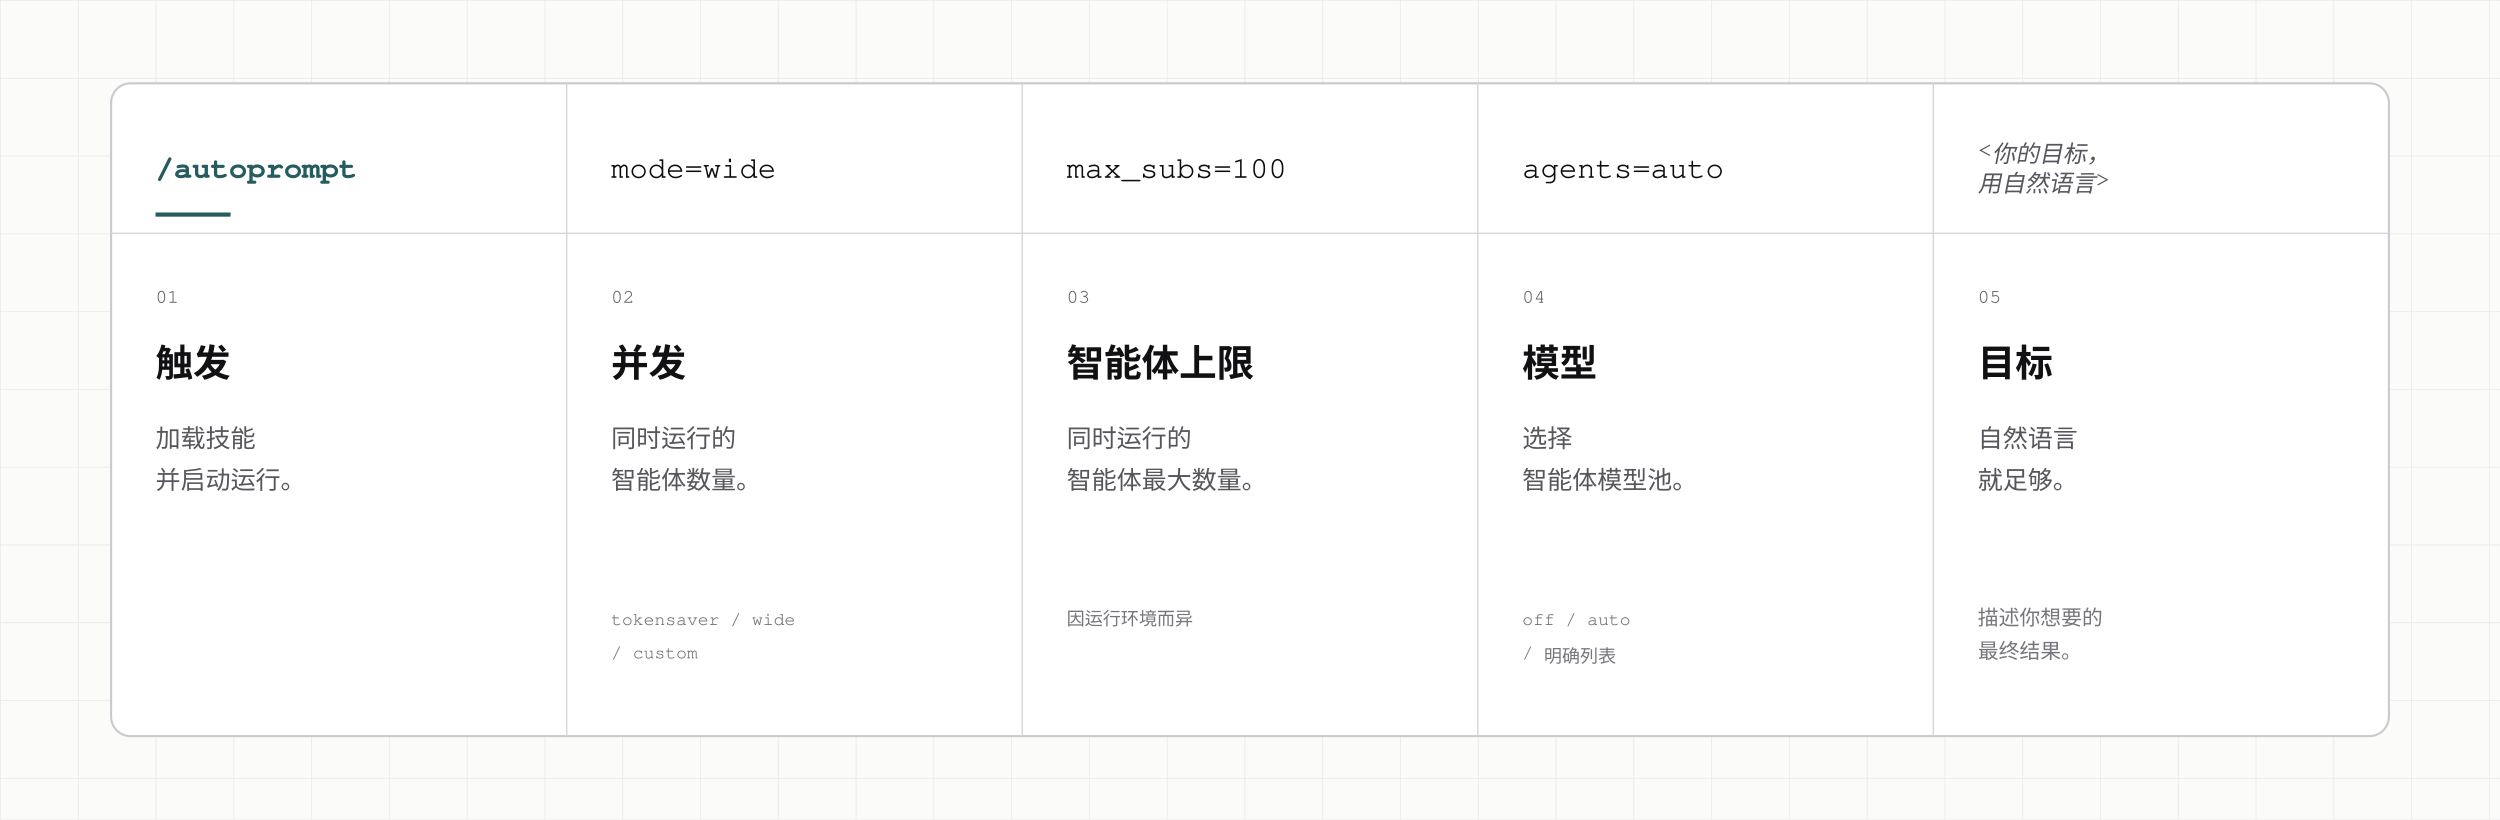
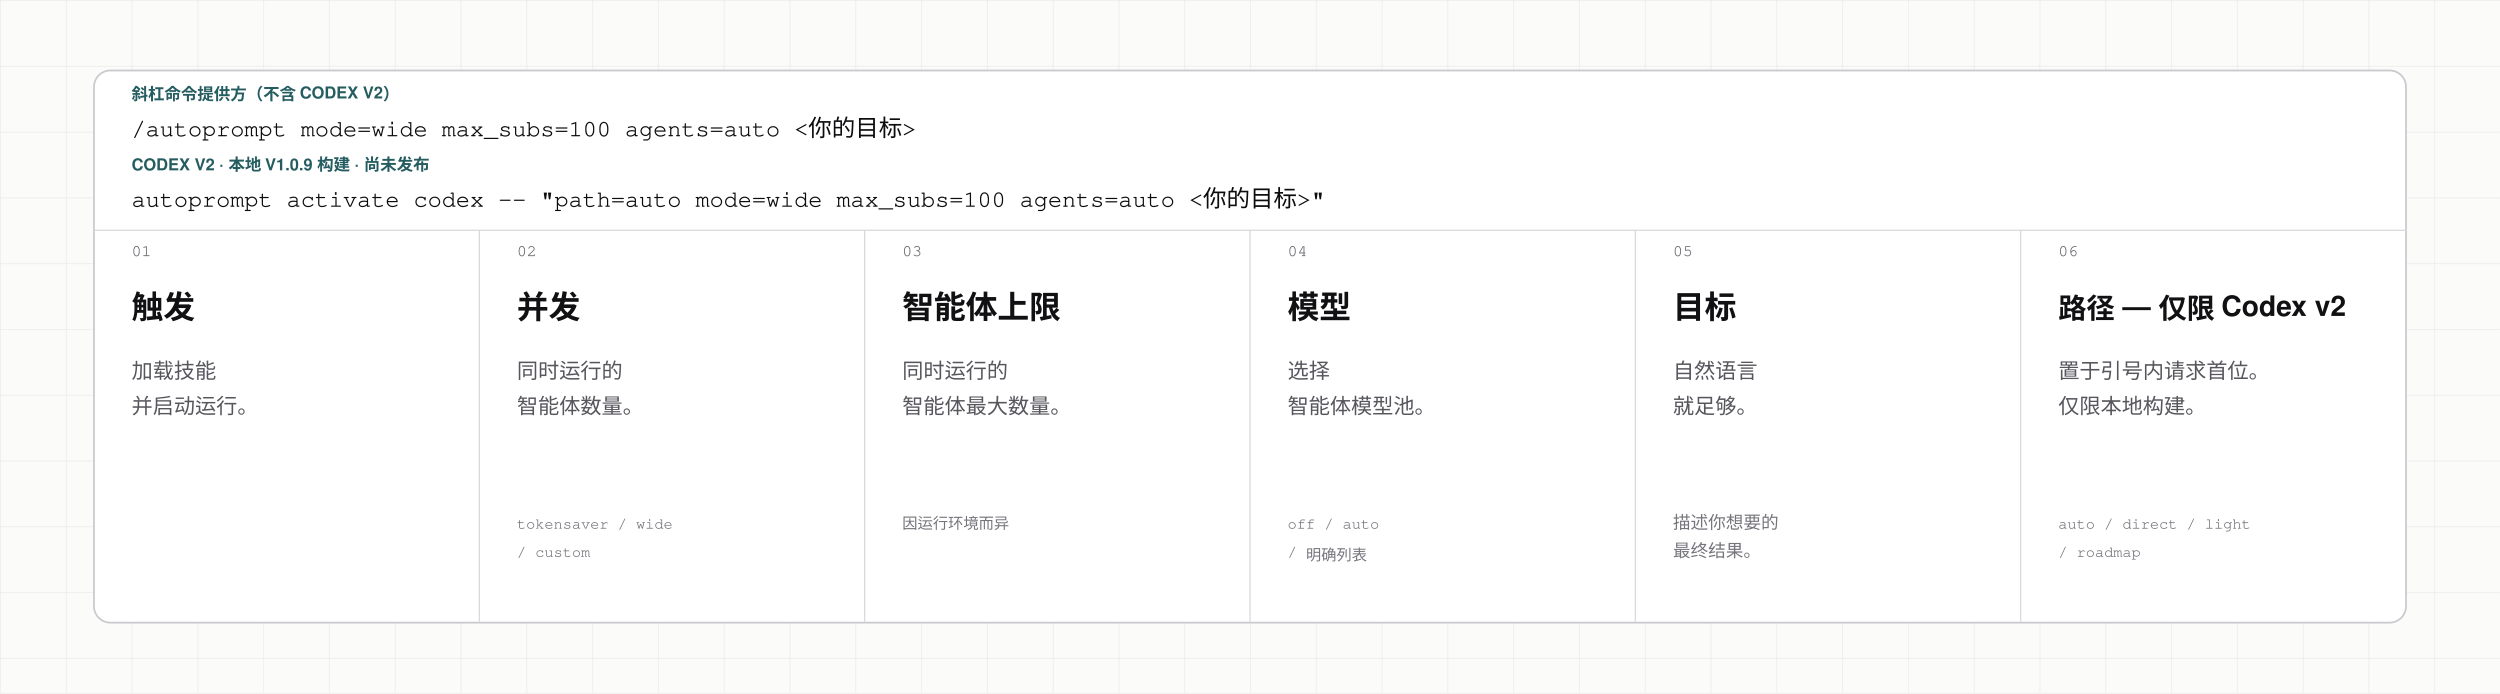
- <svg xmlns="http://www.w3.org/2000/svg" width="1800" height="590" viewBox="0 0 1800 590" role="img" aria-labelledby="title desc">
+ <svg xmlns="http://www.w3.org/2000/svg" width="2128" height="590" viewBox="0 0 2128 590" role="img" aria-labelledby="title desc" data-release-status="local-v1.0.9-build-not-published">
  <defs>
    <pattern id="grid" width="56" height="56" patternUnits="userSpaceOnUse">
      <path d="M56 0H0V56" fill="none" stroke="#e2e2e4" stroke-width="1" />
    </pattern>
  </defs>
-   <rect width="1800" height="590" fill="#fbfbfa" />
-   <rect width="1800" height="590" fill="url(#grid)" opacity=".78" />
+   <rect width="2128" height="590" fill="#fbfbfa" />
+   <rect width="2128" height="590" fill="url(#grid)" opacity=".78" />
  <g transform="translate(0 -244)">
-     <rect x="80" y="304" width="1640" height="470" rx="14" fill="#ffffff" stroke="#c9c9ce" stroke-width="1.5" />
-     <line x1="80" y1="412" x2="1720" y2="412" stroke="#d6d6da" stroke-width="1" />
-     <line x1="408" y1="304" x2="408" y2="774" stroke="#d6d6da" stroke-width="1" />
-     <line x1="736" y1="304" x2="736" y2="774" stroke="#d6d6da" stroke-width="1" />
-     <line x1="1064" y1="304" x2="1064" y2="774" stroke="#d6d6da" stroke-width="1" />
-     <line x1="1392" y1="304" x2="1392" y2="774" stroke="#d6d6da" stroke-width="1" />
-     <g font-family="Nimbus Mono PS, monospace" font-size="22">
-       <text x="112" y="372" fill="#255C60" font-weight="700">/autoprompt</text>
-       <text x="440" y="372" fill="#0d0d0f">mode=wide</text>
-       <text x="768" y="372" fill="#0d0d0f">max_subs=100</text>
-       <text x="1096" y="372" fill="#0d0d0f">agents=auto</text>
-       <text x="1424" y="357" fill="#56565e" font-size="17" font-style="italic">
-         <tspan x="1424" dy="0">&lt;你的目标，</tspan>
-         <tspan x="1424" dy="25">用自然语言&gt;</tspan>
-       </text>
-     </g>
-     <rect x="112" y="397" width="54" height="3" fill="#255C60" />
+     <rect x="80" y="304" width="1968" height="470" rx="14" fill="#ffffff" stroke="#c9c9ce" stroke-width="1.5" />
+     <line x1="80" y1="440" x2="2048" y2="440" stroke="#d6d6da" stroke-width="1" />
+     <line x1="408" y1="440" x2="408" y2="774" stroke="#d6d6da" stroke-width="1" />
+     <line x1="736" y1="440" x2="736" y2="774" stroke="#d6d6da" stroke-width="1" />
+     <line x1="1064" y1="440" x2="1064" y2="774" stroke="#d6d6da" stroke-width="1" />
+     <line x1="1392" y1="440" x2="1392" y2="774" stroke="#d6d6da" stroke-width="1" />
+     <line x1="1720" y1="440" x2="1720" y2="774" stroke="#d6d6da" stroke-width="1" />
+     <text x="112" y="329" fill="#255C60" font-family="Nimbus Sans, Arial, sans-serif" font-size="14" font-weight="700">斜杠命令提供方（不含 CODEX V2）</text>
+     <text x="112" y="360" fill="#0d0d0f" font-family="Nimbus Mono PS, monospace" font-size="20">/autoprompt mode=wide max_subs=100 agents=auto &lt;你的目标&gt;</text>
+     <text x="112" y="389" fill="#255C60" font-family="Nimbus Sans, Arial, sans-serif" font-size="14" font-weight="700">CODEX V2 · 本地 V1.0.9 构建 · 尚未发布</text>
+     <text x="112" y="420" fill="#0d0d0f" font-family="Nimbus Mono PS, monospace" font-size="20">autoprompt activate codex -- "path=auto mode=wide max_subs=100 agents=auto &lt;你的目标&gt;"</text>
    <text x="112" y="462" fill="#67676e" font-family="Nimbus Mono PS, monospace" font-size="14">01</text>
    <text x="112" y="515" fill="#111113" font-family="Nimbus Sans, Arial, sans-serif" font-size="27" font-weight="600">触发</text>
    <text x="112" y="566" fill="#56565d" font-family="Nimbus Sans, Arial, sans-serif" font-size="18">
      <tspan x="112" dy="0">加载技能</tspan>
      <tspan x="112" dy="30">并启动运行。</tspan>
    </text>
    <text x="440" y="462" fill="#67676e" font-family="Nimbus Mono PS, monospace" font-size="14">02</text>
    <text x="440" y="515" fill="#111113" font-family="Nimbus Sans, Arial, sans-serif" font-size="27" font-weight="600">并发</text>
    <text x="440" y="566" fill="#56565d" font-family="Nimbus Sans, Arial, sans-serif" font-size="18">
      <tspan x="440" dy="0">同时运行的</tspan>
      <tspan x="440" dy="30">智能体数量。</tspan>
    </text>
    <text x="440" y="694" fill="#75757c" font-family="Nimbus Mono PS, monospace" font-size="13">
      <tspan x="440" dy="0">tokensaver / wide</tspan>
      <tspan x="440" dy="24">/ custom</tspan>
    </text>
    <text x="768" y="462" fill="#67676e" font-family="Nimbus Mono PS, monospace" font-size="14">03</text>
    <text x="768" y="515" fill="#111113" font-family="Nimbus Sans, Arial, sans-serif" font-size="27" font-weight="600">智能体上限</text>
    <text x="768" y="566" fill="#56565d" font-family="Nimbus Sans, Arial, sans-serif" font-size="18">
      <tspan x="768" dy="0">同时运行的</tspan>
      <tspan x="768" dy="30">智能体最大数量。</tspan>
    </text>
    <text x="768" y="694" fill="#75757c" font-family="Nimbus Mono PS, monospace" font-size="13">因运行环境而异</text>
    <text x="1096" y="462" fill="#67676e" font-family="Nimbus Mono PS, monospace" font-size="14">04</text>
    <text x="1096" y="515" fill="#111113" font-family="Nimbus Sans, Arial, sans-serif" font-size="27" font-weight="600">模型</text>
    <text x="1096" y="566" fill="#56565d" font-family="Nimbus Sans, Arial, sans-serif" font-size="18">
      <tspan x="1096" dy="0">选择</tspan>
      <tspan x="1096" dy="30">智能体模型池。</tspan>
    </text>
    <text x="1096" y="694" fill="#75757c" font-family="Nimbus Mono PS, monospace" font-size="13">
      <tspan x="1096" dy="0">off / auto</tspan>
      <tspan x="1096" dy="24">/ 明确列表</tspan>
    </text>
    <text x="1424" y="462" fill="#67676e" font-family="Nimbus Mono PS, monospace" font-size="14">05</text>
    <text x="1424" y="515" fill="#111113" font-family="Nimbus Sans, Arial, sans-serif" font-size="27" font-weight="600">目标</text>
    <text x="1424" y="566" fill="#56565d" font-family="Nimbus Sans, Arial, sans-serif" font-size="18">
      <tspan x="1424" dy="0">自然语言</tspan>
      <tspan x="1424" dy="30">就足够。</tspan>
    </text>
    <text x="1424" y="694" fill="#75757c" font-family="Nimbus Sans, Arial, sans-serif" font-size="15">
      <tspan x="1424" dy="0">描述你想要的</tspan>
      <tspan x="1424" dy="24">最终结果。</tspan>
    </text>
+     <text x="1752" y="462" fill="#67676e" font-family="Nimbus Mono PS, monospace" font-size="14">06</text>
+     <text x="1752" y="515" fill="#111113" font-family="Nimbus Sans, Arial, sans-serif" font-size="24" font-weight="600">路径 — 仅限 Codex v2</text>
+     <text x="1752" y="566" fill="#56565d" font-family="Nimbus Sans, Arial, sans-serif" font-size="18">
+       <tspan x="1752" dy="0">置于引号内请求首位。</tspan>
+       <tspan x="1752" dy="30">仅限本地构建。</tspan>
+     </text>
+     <text x="1752" y="694" fill="#75757c" font-family="Nimbus Mono PS, monospace" font-size="13">
+       <tspan x="1752" dy="0">auto / direct / light</tspan>
+       <tspan x="1752" dy="24">/ roadmap</tspan>
+     </text>
  </g>
</svg>
